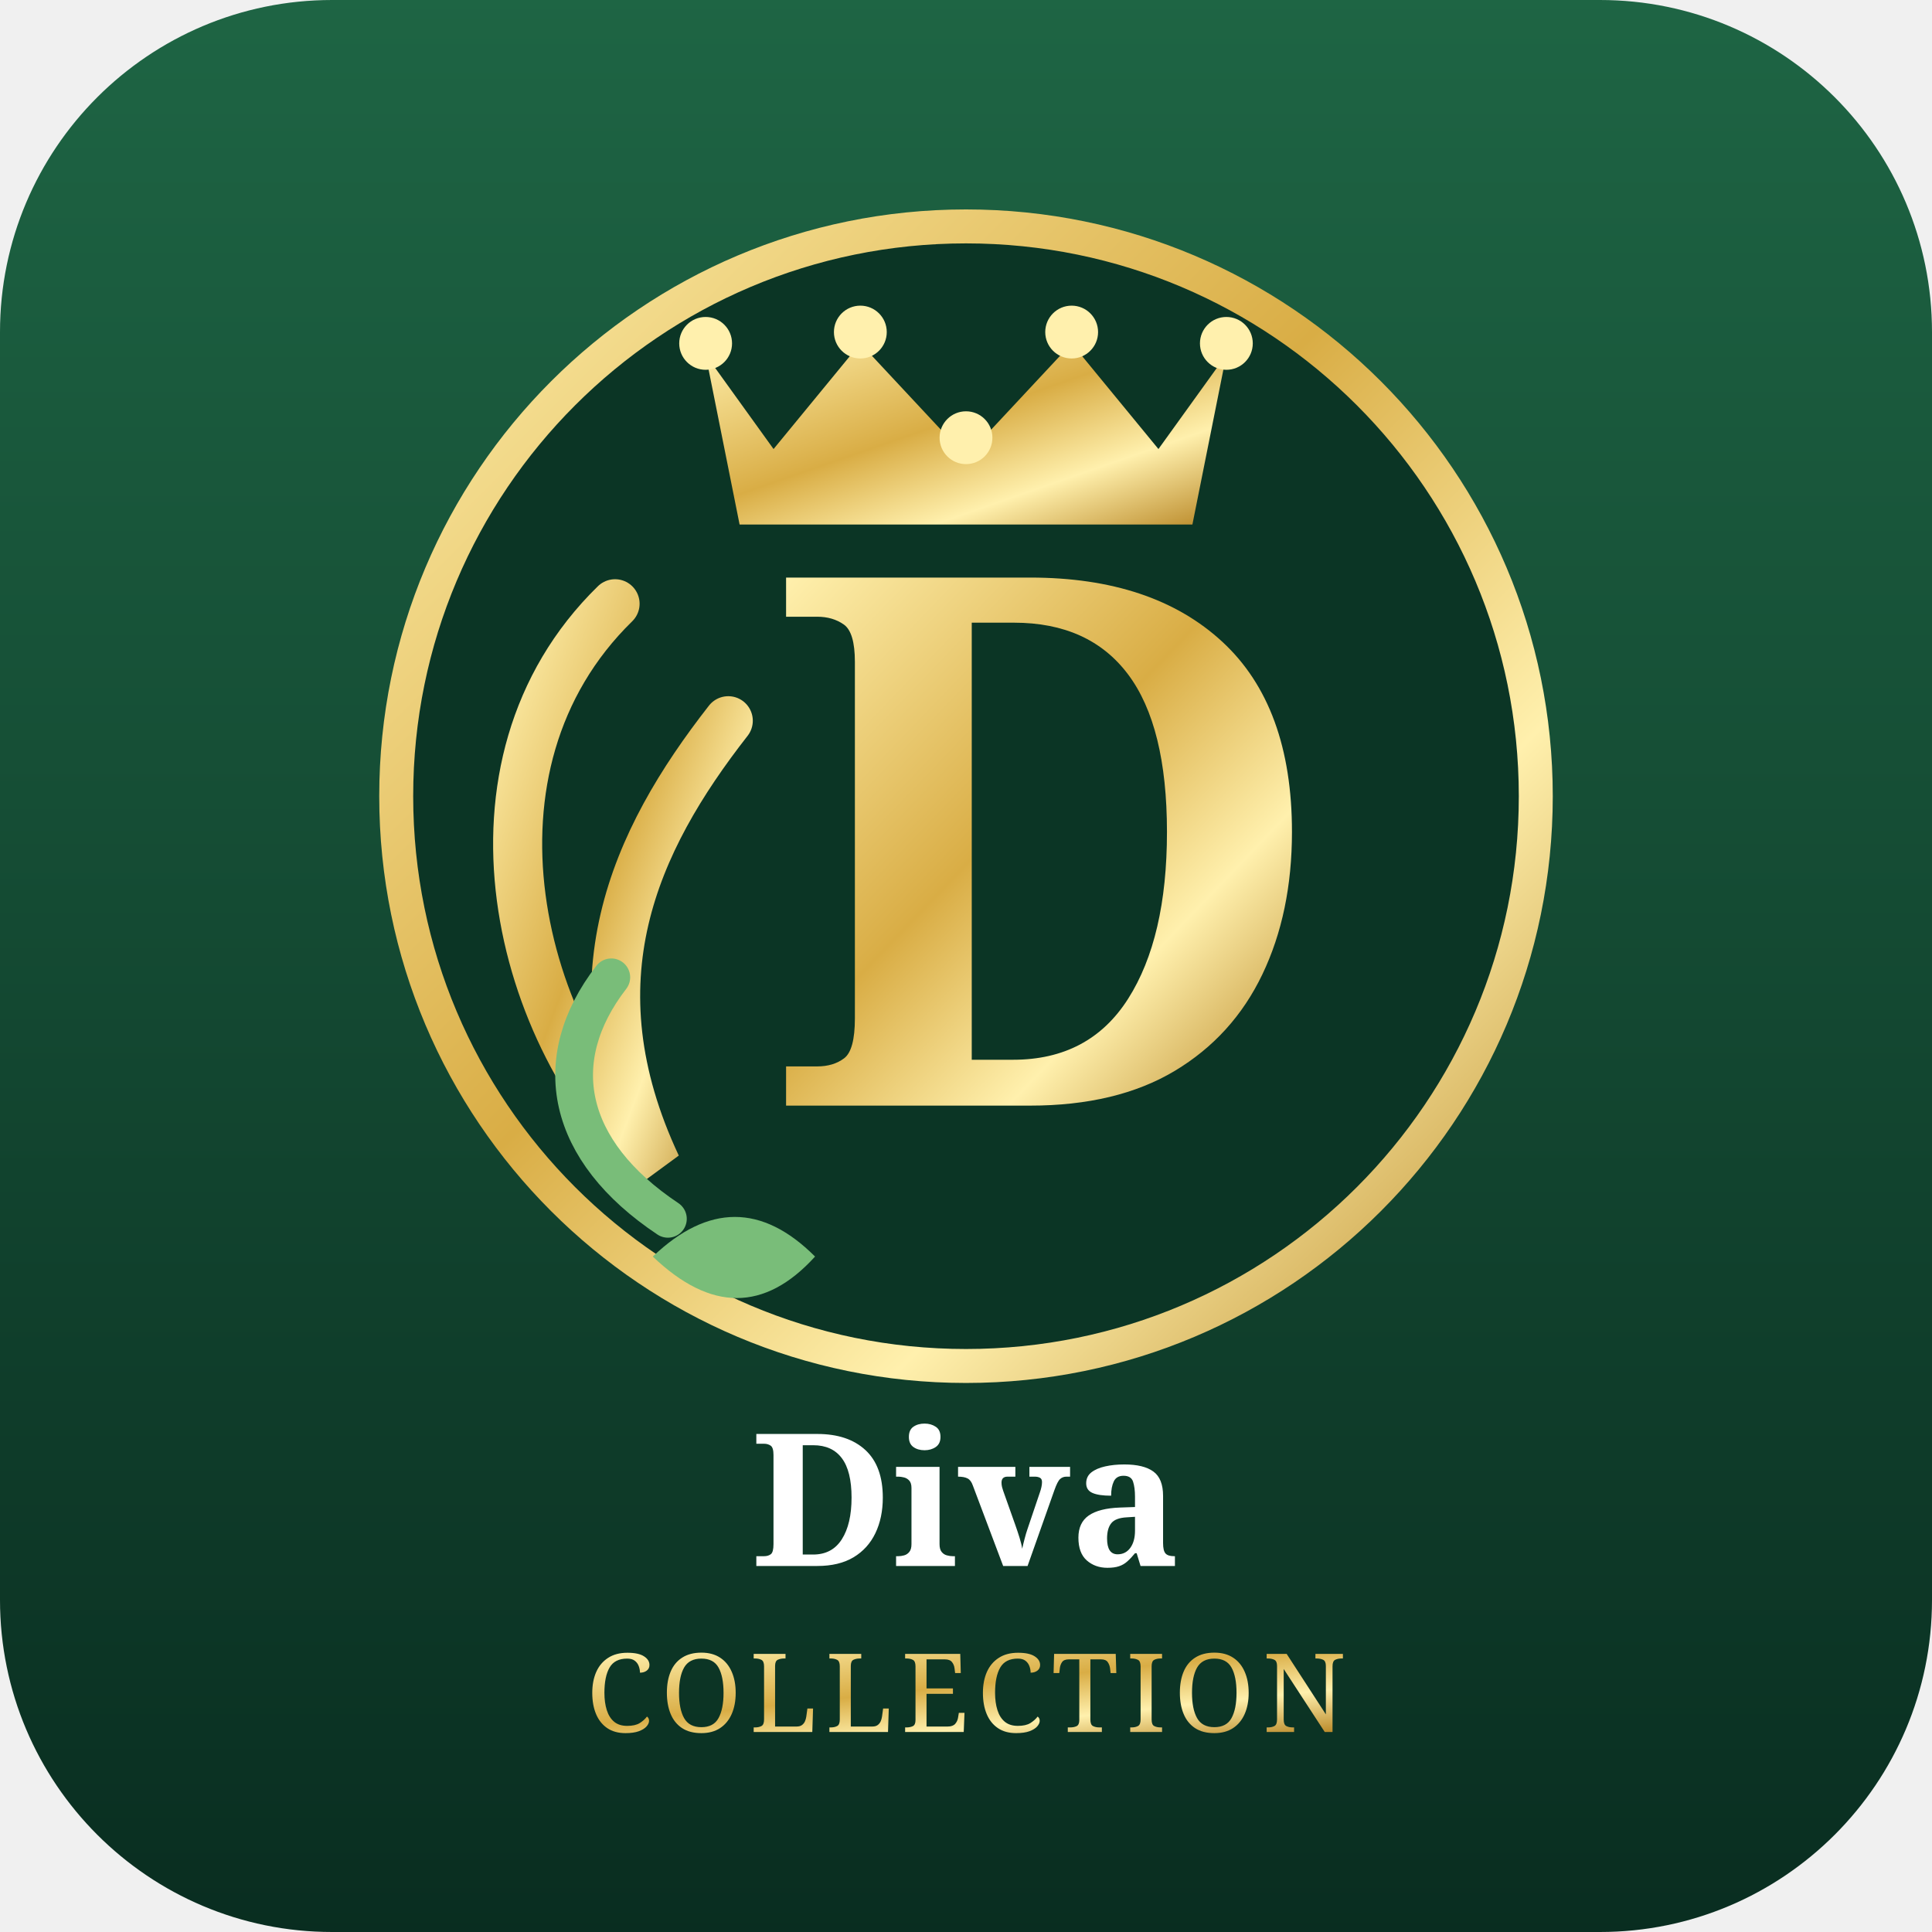
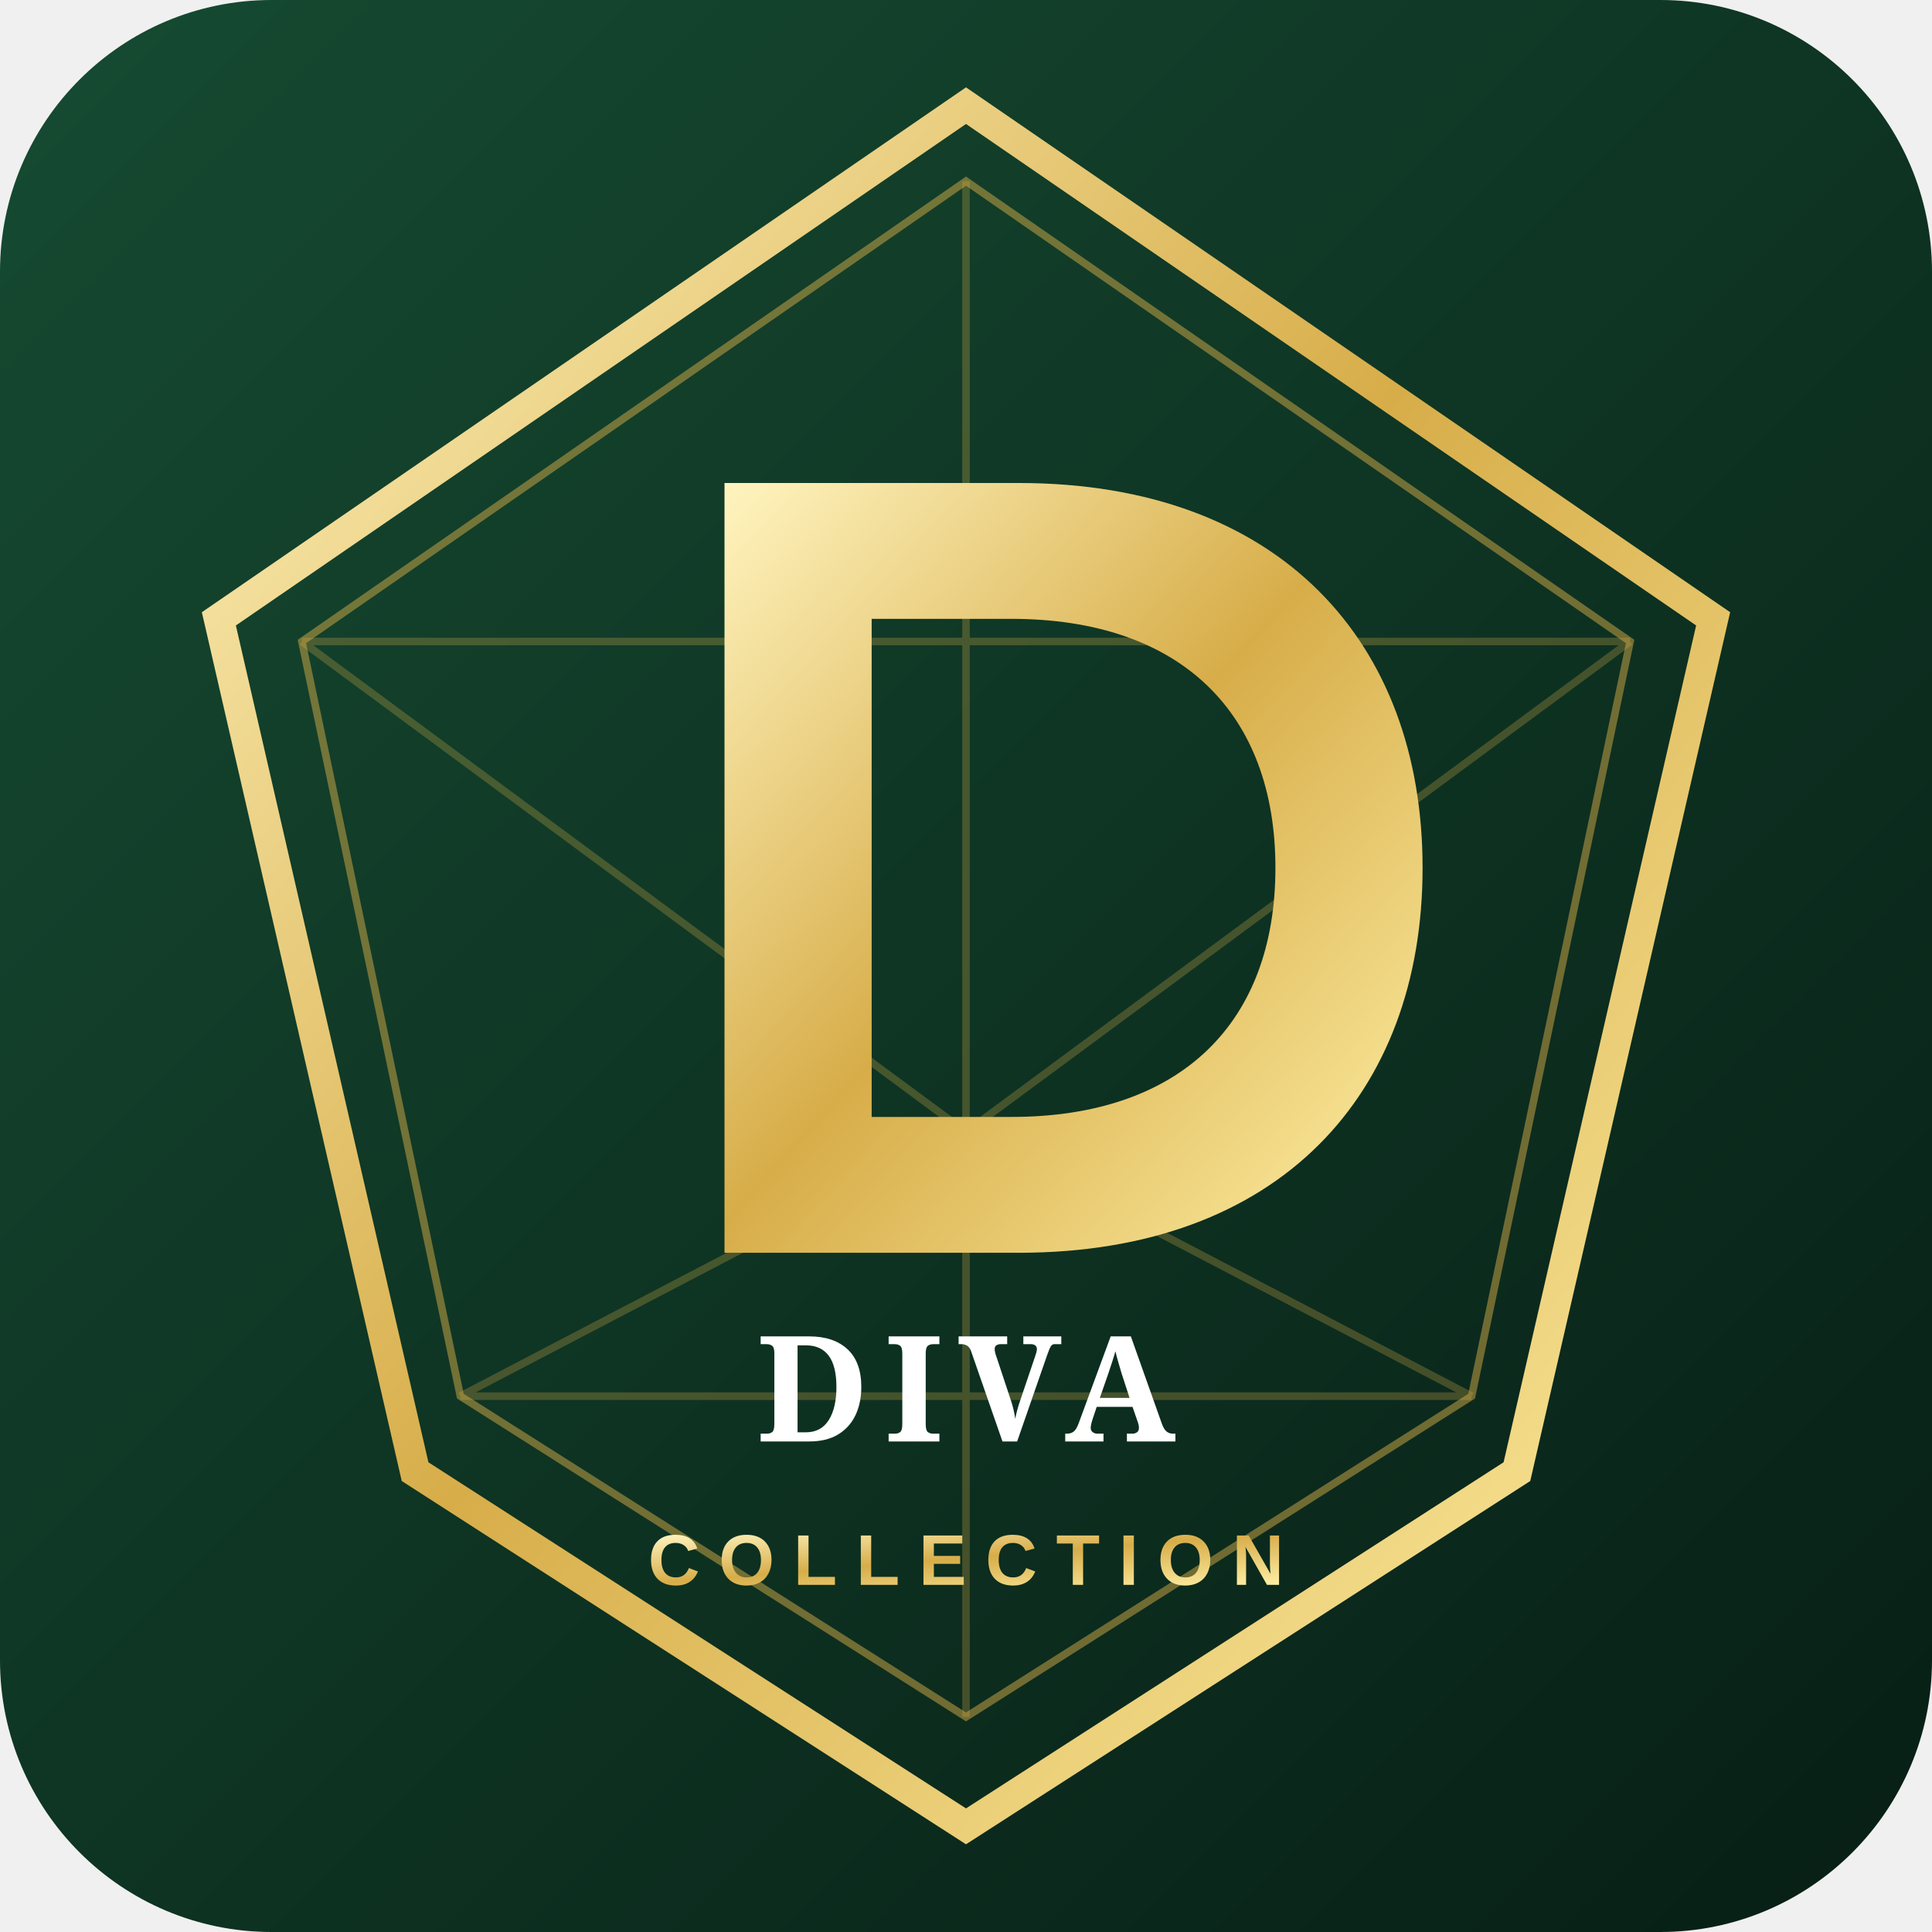
<svg xmlns="http://www.w3.org/2000/svg" viewBox="0 0 512 512" role="img" aria-label="Diva Collection">
  <defs>
+     <linearGradient id="bg" x1="0" y1="0" x2="1" y2="1">
+       <stop stop-color="#164b32" />
+       <stop offset="1" stop-color="#071e15" />
+     </linearGradient>
    <linearGradient id="gold" x1="0" y1="0" x2="1" y2="1">
-       <stop stop-color="#fff0ad" />
-       <stop offset=".45" stop-color="#d9ad45" />
-       <stop offset=".72" stop-color="#fff0ad" />
-       <stop offset="1" stop-color="#b88624" />
-     </linearGradient>
-     <linearGradient id="green" x1="0" y1="0" x2="0" y2="1">
-       <stop stop-color="#1e6544" />
-       <stop offset="1" stop-color="#092d20" />
+       <stop stop-color="#fff4bf" />
+       <stop offset=".48" stop-color="#d7ad49" />
+       <stop offset="1" stop-color="#fff0a6" />
    </linearGradient>
  </defs>
-   <rect width="512" height="512" rx="88" fill="url(#green)" />
-   <circle cx="256" cy="211" r="151" fill="#0b3525" stroke="url(#gold)" stroke-width="9" />
-   <path d="M187 94 205 119 228 91 256 121 284 91 307 119 325 94 316 139 196 139Z" fill="url(#gold)" />
-   <circle cx="187" cy="91" r="7" fill="#fff0ad" />
-   <circle cx="228" cy="88" r="7" fill="#fff0ad" />
-   <circle cx="256" cy="116" r="7" fill="#fff0ad" />
-   <circle cx="284" cy="88" r="7" fill="#fff0ad" />
-   <circle cx="325" cy="91" r="7" fill="#fff0ad" />
-   <text x="278" y="293" text-anchor="middle" font-family="Georgia,serif" font-size="196" font-weight="bold" fill="url(#gold)">D</text>
-   <path d="M163 160 C119 203 137 275 174 309 C151 260 168 223 193 191" fill="none" stroke="url(#gold)" stroke-width="13" stroke-linecap="round" />
-   <path d="M162 259 C145 281 150 305 177 323" fill="none" stroke="#79bd79" stroke-width="10" stroke-linecap="round" />
-   <path d="M173 333 Q195 312 216 333 Q196 355 173 333Z" fill="#79bd79" />
-   <text x="256" y="415" text-anchor="middle" font-family="Georgia,serif" font-size="49" font-weight="bold" fill="#fff">Diva</text>
-   <text x="256" y="459" text-anchor="middle" font-family="Georgia,serif" font-size="29" letter-spacing="2" fill="url(#gold)">COLLECTION</text>
+   <rect width="512" height="512" rx="72" fill="url(#bg)" />
+   <path d="M256 28 454 164 402 390 256 484 110 390 58 164Z" fill="none" stroke="url(#gold)" stroke-width="8" />
+   <path d="M256 48 432 170 390 370 256 455 122 370 80 170Z" fill="none" stroke="#d7ad49" stroke-opacity=".5" stroke-width="2" />
+   <path d="M256 48V455M80 170H432M122 370H390M80 170 256 300 432 170M122 370 256 300 390 370" fill="none" stroke="#d7ad49" stroke-opacity=".28" stroke-width="2" />
+   <path d="M192 128H270C339 128 377 170 377 230S339 332 270 332H192ZM231 164V296H268C313 296 338 271 338 230S313 164 268 164Z" fill="url(#gold)" fill-rule="evenodd" />
+   <text x="256" y="382" text-anchor="middle" font-family="Georgia,serif" font-size="39" letter-spacing="4" font-weight="bold" fill="#fff">DIVA</text>
+   <text x="256" y="420" text-anchor="middle" font-family="Arial,sans-serif" font-size="19" letter-spacing="5" font-weight="bold" fill="url(#gold)">COLLECTION</text>
</svg>
